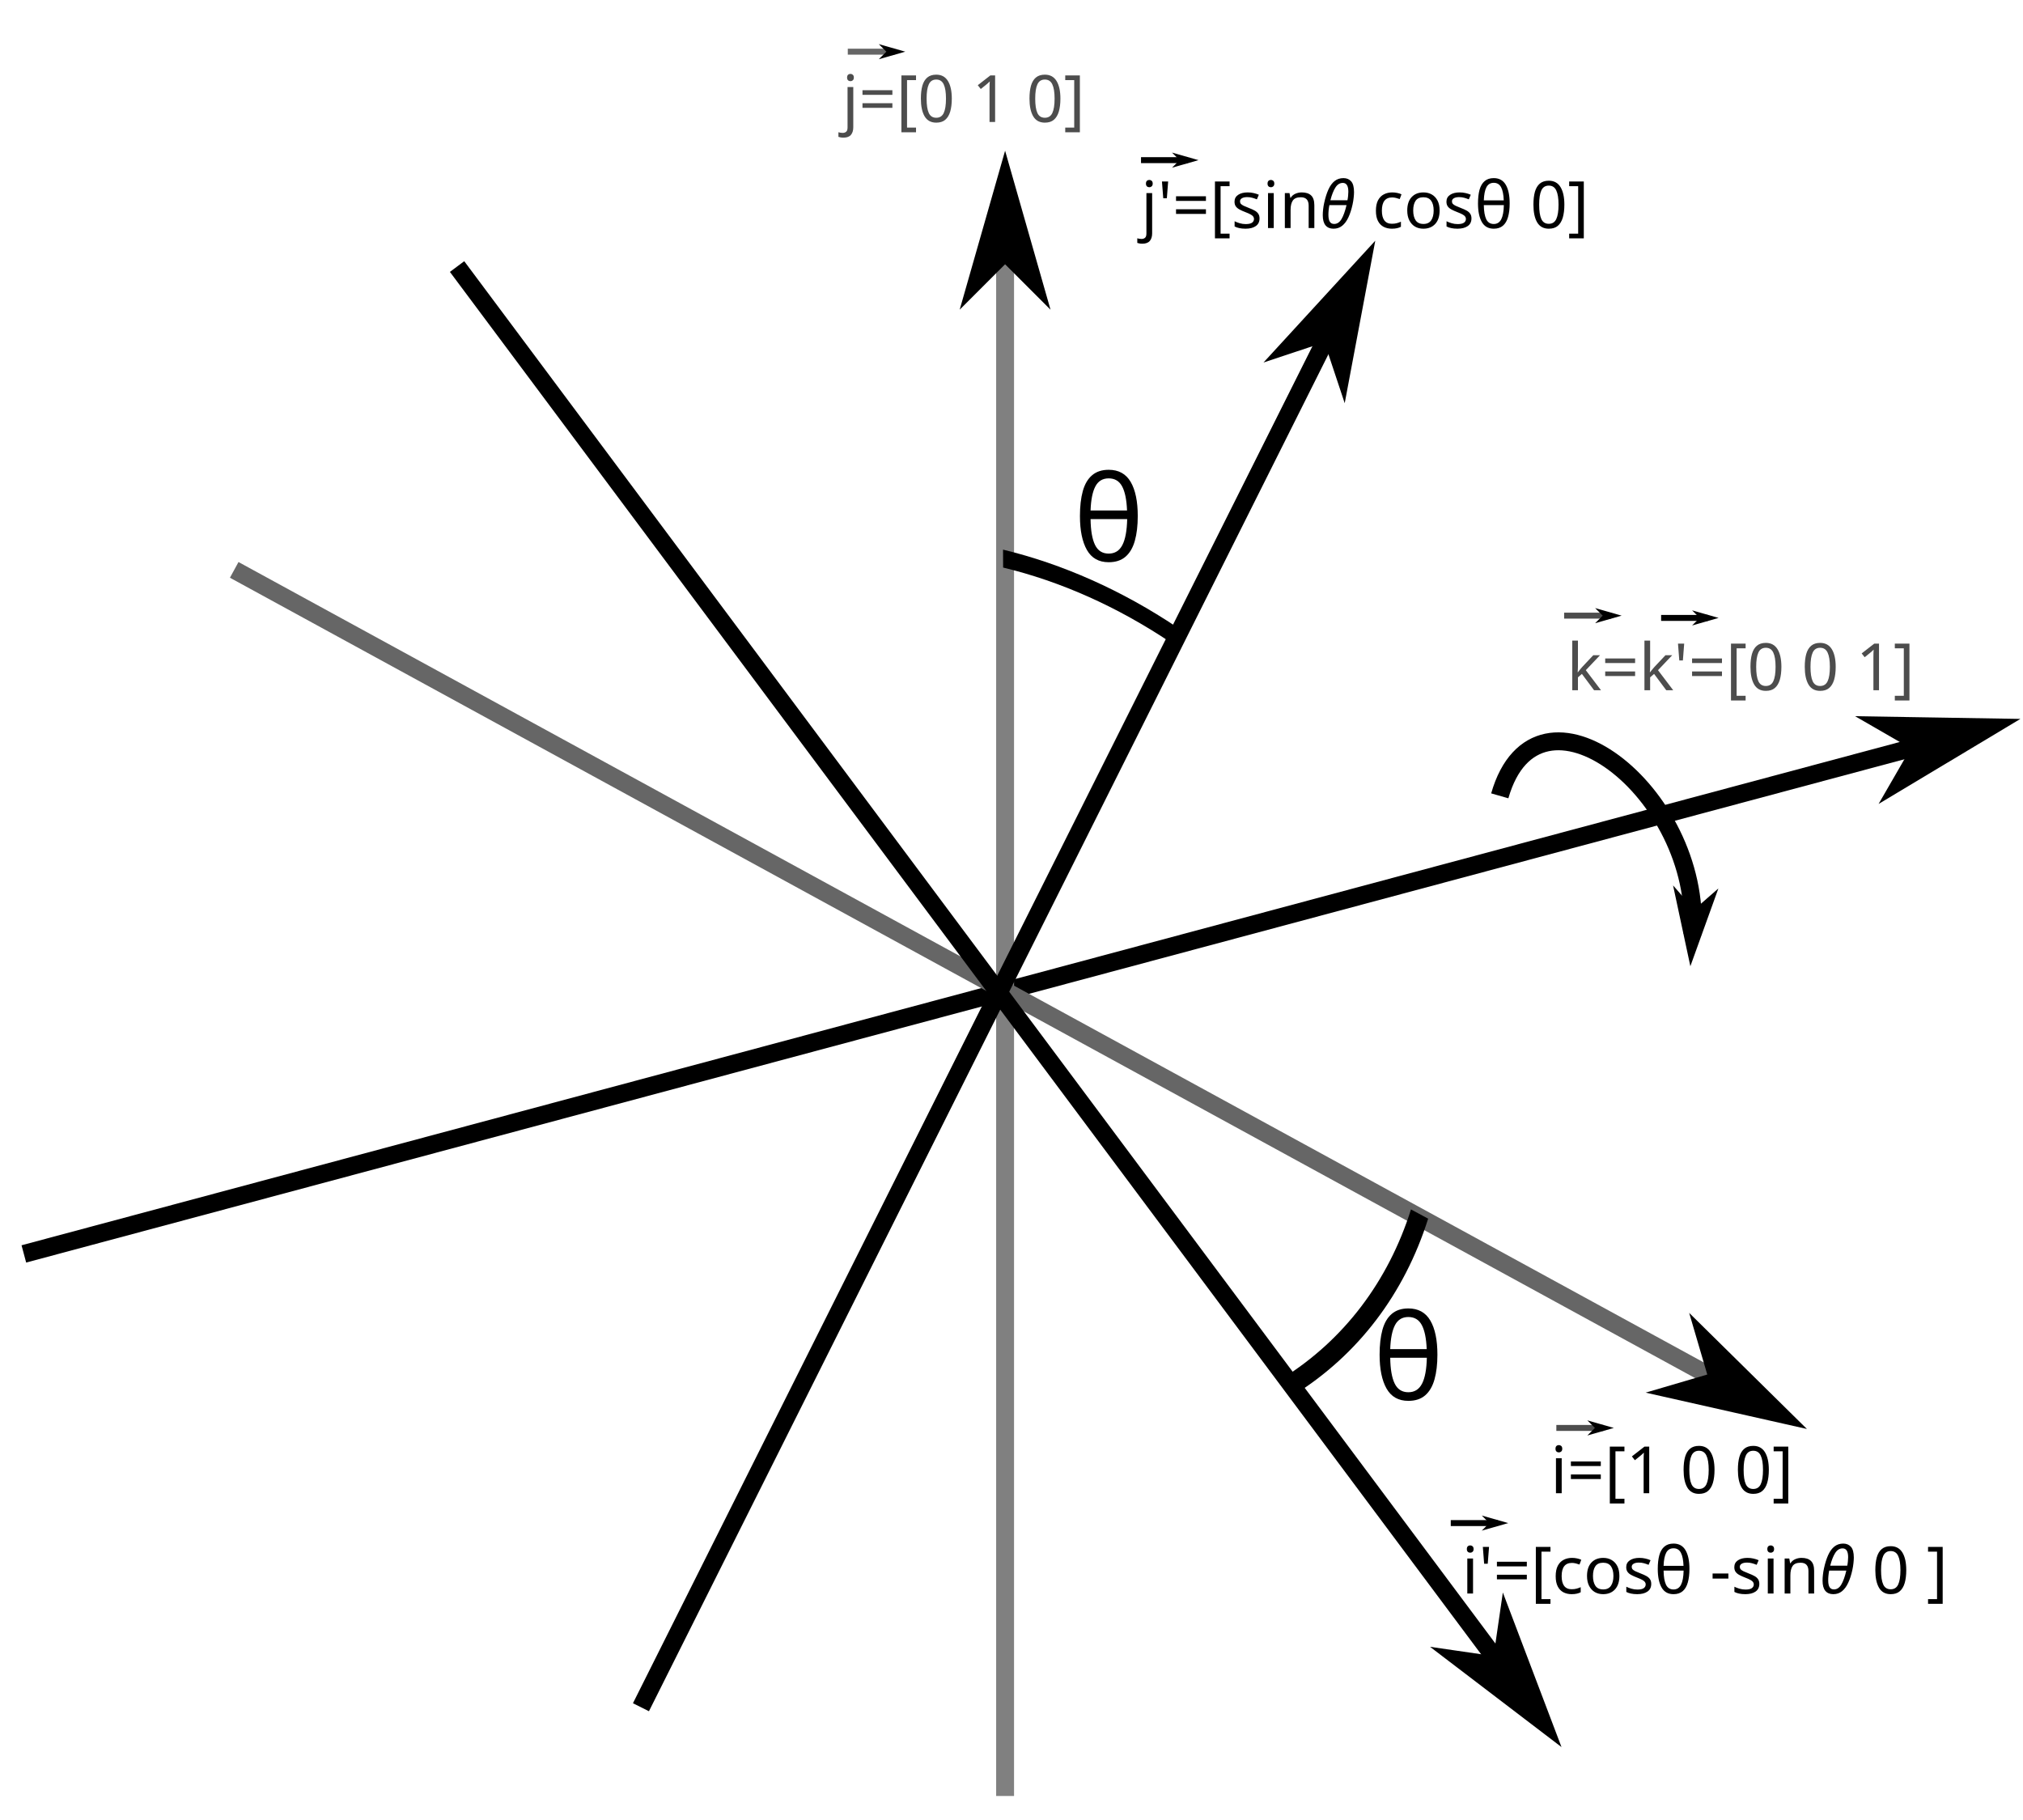
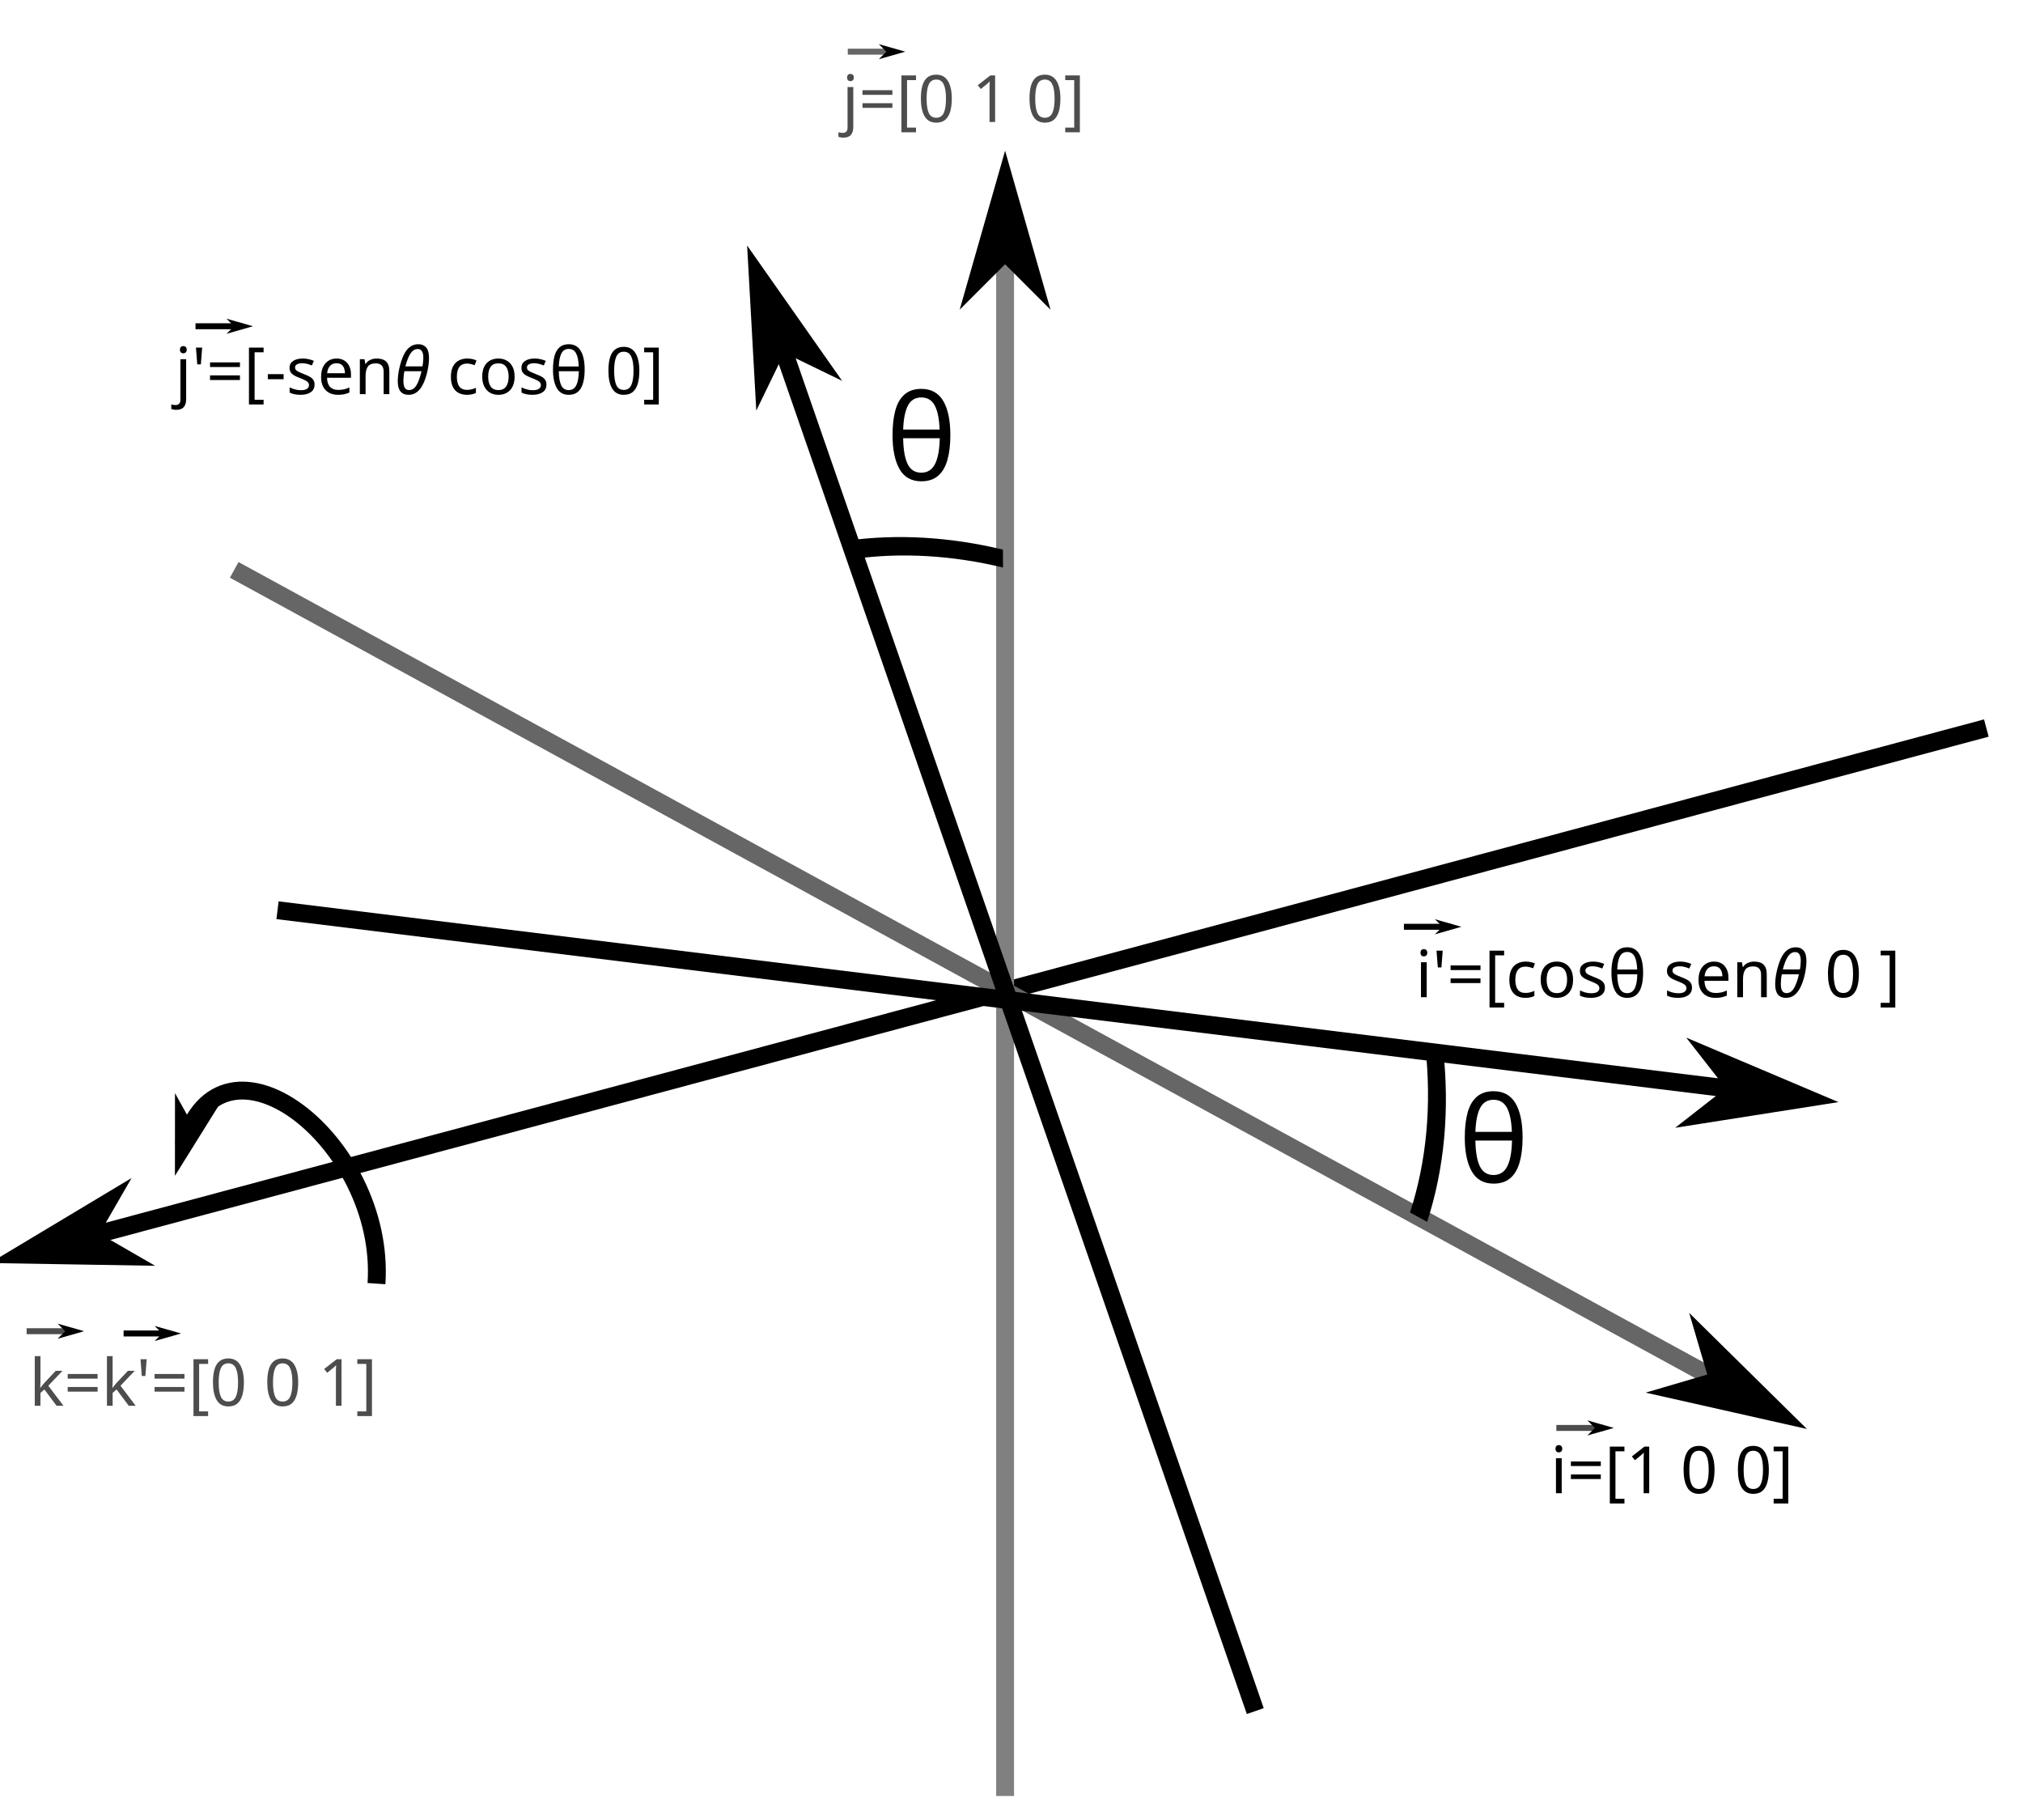
<svg xmlns="http://www.w3.org/2000/svg" width="678.558" height="610.375" id="svg2" version="1.1">
  <defs id="defs4">
    <marker orient="auto" refY="0" refX="0" id="Arrow1Mstart" style="overflow:visible">
      <path id="path3769" d="M 0,0 5,-5 -12.5,0 5,5 0,0 z" style="fill-rule:evenodd;stroke:#000000;stroke-width:1pt" transform="matrix(0.4,0,0,0.4,4,0)" />
    </marker>
    <marker orient="auto" refY="0" refX="0" id="Arrow1Mend" style="overflow:visible">
      <path id="path3772" d="M 0,0 5,-5 -12.5,0 5,5 0,0 z" style="fill-rule:evenodd;stroke:#000000;stroke-width:1pt" transform="matrix(-0.4,0,0,-0.4,-4,0)" />
    </marker>
    <marker orient="auto" refY="0" refX="0" id="Arrow1Send" style="overflow:visible">
      <path id="path3778" d="M 0,0 5,-5 -12.5,0 5,5 0,0 z" style="fill-rule:evenodd;stroke:#000000;stroke-width:1pt" transform="matrix(-0.2,0,0,-0.2,-1.2,0)" />
    </marker>
    <marker orient="auto" refY="0" refX="0" id="Arrow1Sstart" style="overflow:visible">
      <path id="path3775" d="M 0,0 5,-5 -12.5,0 5,5 0,0 z" style="fill-rule:evenodd;stroke:#000000;stroke-width:1pt" transform="matrix(0.2,0,0,0.2,1.2,0)" />
    </marker>
  </defs>
  <g id="layer1" transform="translate(-74.64218,-170.8834)">
-     <path style="fill:none;stroke:#000000;stroke-width:6;stroke-linecap:butt;stroke-linejoin:miter;stroke-miterlimit:4;stroke-opacity:1;stroke-dasharray:none;marker-end:url(#Arrow1Mend)" d="M 82.642,591.449 740.905,415.068" id="path2985" />
+     <path style="fill:none;stroke:#000000;stroke-width:6;stroke-linecap:butt;stroke-linejoin:miter;stroke-miterlimit:4;stroke-opacity:1;stroke-dasharray:none;marker-end:none;marker-start:url(#Arrow1Mstart)" d="M 82.642,591.449 740.905,415.068" id="path2985" />
    <path style="fill:none;stroke:#808080;stroke-width:6;stroke-linecap:butt;stroke-linejoin:miter;stroke-miterlimit:4;stroke-opacity:1;stroke-dasharray:none;marker-start:none;marker-end:url(#Arrow1Mend)" d="m 411.774,773.259 0,-540" id="path2987" />
    <path style="fill:#666666;stroke:#666666;stroke-width:6;stroke-linecap:butt;stroke-linejoin:miter;stroke-miterlimit:4;stroke-opacity:1;stroke-dasharray:none;marker-start:none;marker-end:url(#Arrow1Mend)" d="M 153.202,362.022 670.345,644.495" id="path2989" />
-     <text xml:space="preserve" style="font-size:40px;font-style:normal;font-weight:normal;line-height:125%;letter-spacing:0px;word-spacing:0px;fill:#000000;fill-opacity:1;stroke:none;font-family:Sans" x="535.188" y="640.327" id="text5521">
-       <tspan id="tspan5525" x="535.188" y="640.327">θ</tspan>
+     <text xml:space="preserve" style="font-size:40px;font-style:normal;font-weight:normal;line-height:125%;letter-spacing:0px;word-spacing:0px;fill:#000000;fill-opacity:1;stroke:none;font-family:Sans" x="563.759" y="567.47" id="text5521">
+       <tspan id="tspan5525" x="563.759" y="567.47">θ</tspan>
    </text>
-     <text id="text5527" y="359.046" x="434.674" style="font-size:40px;font-style:normal;font-weight:normal;line-height:125%;letter-spacing:0px;word-spacing:0px;fill:#000000;fill-opacity:1;stroke:none;font-family:Sans" xml:space="preserve">
-       <tspan y="359.046" x="434.674" id="tspan5529">θ</tspan>
+     <text id="text5527" y="331.903" x="371.817" style="font-size:40px;font-style:normal;font-weight:normal;line-height:125%;letter-spacing:0px;word-spacing:0px;fill:#000000;fill-opacity:1;stroke:none;font-family:Sans" xml:space="preserve">
+       <tspan y="331.903" x="371.817" id="tspan5529">θ</tspan>
    </text>
    <text xml:space="preserve" style="font-size:21.893px;font-style:normal;font-weight:normal;text-align:center;line-height:125%;letter-spacing:0px;word-spacing:0px;text-anchor:middle;fill:#000000;fill-opacity:1;stroke:none;font-family:Sans" x="649.682" y="671.709" id="text6497">
      <tspan x="649.682" y="671.709" id="tspan6501">i=[1 0 0]</tspan>
    </text>
-     <text id="text6503" y="402.384" x="672.74" style="font-size:21.893px;font-style:normal;font-weight:normal;text-align:center;line-height:125%;letter-spacing:0px;word-spacing:0px;text-anchor:middle;fill:#4d4d4d;fill-opacity:1;stroke:none;font-family:Sans" xml:space="preserve">
-       <tspan id="tspan6507" y="402.384" x="672.74">k=k'=[0 0 1]</tspan>
+     <text id="text6503" y="642.384" x="157.026" style="font-size:21.893px;font-style:normal;font-weight:normal;text-align:center;line-height:125%;letter-spacing:0px;word-spacing:0px;text-anchor:middle;fill:#4d4d4d;fill-opacity:1;stroke:none;font-family:Sans" xml:space="preserve">
+       <tspan id="tspan6507" y="642.384" x="157.026">k=k'=[0 0 1]</tspan>
    </text>
    <text id="text6519" y="211.8" x="412.064" style="font-size:21.893px;font-style:normal;font-weight:normal;text-align:center;line-height:125%;letter-spacing:0px;word-spacing:0px;text-anchor:middle;fill:#4d4d4d;fill-opacity:1;stroke:none;font-family:Sans" xml:space="preserve">
      <tspan id="tspan6521" y="211.8" x="412.064">j=[0 1 0]</tspan>
    </text>
-     <text xml:space="preserve" style="font-size:21.893px;font-style:normal;font-weight:normal;text-align:center;line-height:125%;letter-spacing:0px;word-spacing:0px;text-anchor:middle;fill:#000000;fill-opacity:1;stroke:none;font-family:Sans" x="660.71" y="705.351" id="text6527">
-       <tspan x="660.71" y="705.351" id="tspan6529">i'=[cosθ -sin<tspan style="font-style:italic" id="tspan7136">θ</tspan> 0 ]</tspan>
+     <text xml:space="preserve" style="font-size:21.893px;font-style:normal;font-weight:normal;text-align:center;line-height:125%;letter-spacing:0px;word-spacing:0px;text-anchor:middle;fill:#000000;fill-opacity:1;stroke:none;font-family:Sans" x="644.995" y="505.351" id="text6527">
+       <tspan x="644.995" y="505.351" id="tspan6529">i'=[cosθ sen<tspan style="font-style:italic" id="tspan7136">θ</tspan> 0 ]</tspan>
    </text>
    <path id="path6721" d="m 359.009,188.215 15.714,0" style="fill:#666666;stroke:#666666;stroke-width:2;stroke-linecap:butt;stroke-linejoin:miter;stroke-miterlimit:4;stroke-opacity:1;stroke-dasharray:none;marker-end:url(#Arrow1Send)" />
-     <path id="path6723" d="m 561.26,681.728 15.714,0" style="fill:none;stroke:#000000;stroke-width:2;stroke-linecap:butt;stroke-linejoin:miter;stroke-miterlimit:4;stroke-opacity:1;stroke-dasharray:none;marker-end:url(#Arrow1Send)" />
-     <path style="fill:#4d4d4d;stroke:#4d4d4d;stroke-width:2;stroke-linecap:butt;stroke-linejoin:miter;stroke-miterlimit:4;stroke-opacity:1;stroke-dasharray:none;marker-end:url(#Arrow1Send)" d="m 599.288,377.37 15.714,0" id="path6727" />
+     <path id="path6723" d="m 545.545,481.728 15.714,0" style="fill:none;stroke:#000000;stroke-width:2;stroke-linecap:butt;stroke-linejoin:miter;stroke-miterlimit:4;stroke-opacity:1;stroke-dasharray:none;marker-end:url(#Arrow1Send)" />
+     <path style="fill:#4d4d4d;stroke:#4d4d4d;stroke-width:2;stroke-linecap:butt;stroke-linejoin:miter;stroke-miterlimit:4;stroke-opacity:1;stroke-dasharray:none;marker-end:url(#Arrow1Send)" d="m 83.574,617.37 15.714,0" id="path6727" />
    <path id="path6729" d="m 596.674,649.814 15.714,0" style="fill:#4d4d4d;stroke:#4d4d4d;stroke-width:2;stroke-linecap:butt;stroke-linejoin:miter;stroke-miterlimit:4;stroke-opacity:1;stroke-dasharray:none;marker-end:url(#Arrow1Send)" />
-     <path style="fill:none;stroke:#000000;stroke-width:6;stroke-linecap:butt;stroke-linejoin:miter;stroke-miterlimit:4;stroke-opacity:1;stroke-dasharray:none;marker-end:url(#Arrow1Mend)" d="M 289.631,743.491 530.646,262.189" id="path7355" />
-     <path style="fill:none;stroke:#000000;stroke-width:6;stroke-miterlimit:4;stroke-dasharray:none;stroke-dashoffset:0" id="path7545" d="m 336.455,187.52 a 144.857,144.857 0 0 1 57.264,11.509" transform="matrix(1,0.2453688,8.404024e-8,1,74.64215,88.16185)" />
-     <path id="path7547" d="M 227.954,260.283 591.333,747.376" style="fill:none;stroke:#000000;stroke-width:6;stroke-linecap:butt;stroke-linejoin:miter;stroke-miterlimit:4;stroke-opacity:1;stroke-dasharray:none;marker-end:url(#Arrow1Mend)" />
-     <path transform="matrix(1,0.2453688,8.404024e-8,1,74.64215,88.16185)" d="m 476.152,373.079 a 144.857,144.857 0 0 1 -43.907,68.553" id="path7549" style="fill:none;stroke:#000000;stroke-width:6;stroke-miterlimit:4;stroke-dasharray:none;stroke-dashoffset:0" />
-     <text id="text7551" y="247.371" x="546.706" style="font-size:21.893px;font-style:normal;font-weight:normal;text-align:center;line-height:125%;letter-spacing:0px;word-spacing:0px;text-anchor:middle;fill:#000000;fill-opacity:1;stroke:none;font-family:Sans" xml:space="preserve">
-       <tspan id="tspan7553" y="247.371" x="546.706">j'=[sin<tspan id="tspan7555" style="font-style:italic">θ</tspan> cosθ 0]</tspan>
+     <path style="fill:none;stroke:#000000;stroke-width:6;stroke-linecap:butt;stroke-linejoin:miter;stroke-miterlimit:4;stroke-opacity:1;stroke-dasharray:none;marker-end:url(#Arrow1Mend)" d="M 495.69,744.785 329.116,264.395" id="path7355" />
+     <path style="fill:none;stroke:#000000;stroke-width:6;stroke-miterlimit:4;stroke-dasharray:none;stroke-dashoffset:0" id="path7545" d="m 285.434,197.057 a 144.857,144.857 0 0 1 50.982,-9.537" transform="matrix(1,0.2453688,8.404024e-8,1,74.64215,88.16185)" />
+     <path id="path7547" d="M 167.728,476.178 679.572,539.09" style="fill:none;stroke:#000000;stroke-width:6;stroke-linecap:butt;stroke-linejoin:miter;stroke-miterlimit:4;stroke-opacity:1;stroke-dasharray:none;marker-end:url(#Arrow1Mend)" />
+     <path transform="matrix(1,0.2453688,8.404024e-8,1,74.64215,88.16185)" d="m 481.062,316.019 a 144.857,144.857 0 0 1 -5.246,58.192" id="path7549" style="fill:none;stroke:#000000;stroke-width:6;stroke-miterlimit:4;stroke-dasharray:none;stroke-dashoffset:0" />
+     <text id="text7551" y="303.085" x="229.563" style="font-size:21.893px;font-style:normal;font-weight:normal;text-align:center;line-height:125%;letter-spacing:0px;word-spacing:0px;text-anchor:middle;fill:#000000;fill-opacity:1;stroke:none;font-family:Sans" xml:space="preserve">
+       <tspan id="tspan7553" y="303.085" x="229.563">j'=[-sen<tspan id="tspan7555" style="font-style:italic">θ</tspan> cosθ 0]</tspan>
    </text>
-     <path id="path7559" d="m 457.365,224.595 15.714,0" style="fill:none;stroke:#000000;stroke-width:2;stroke-linecap:butt;stroke-linejoin:miter;stroke-miterlimit:4;stroke-opacity:1;stroke-dasharray:none;marker-end:url(#Arrow1Send)" />
-     <path style="fill:none;stroke:#000000;stroke-width:6;stroke-linecap:butt;stroke-linejoin:miter;stroke-miterlimit:4;stroke-opacity:1;stroke-dasharray:none;marker-end:url(#Arrow1Send)" d="m 503.056,266.923 c 12.514,-43.671 67.891,-1.478 64.65,46.467" id="path7561" transform="translate(74.64218,170.8834)" />
-     <path style="fill:#000000;stroke:#000000;stroke-width:2;stroke-linecap:butt;stroke-linejoin:miter;stroke-miterlimit:4;stroke-opacity:1;stroke-dasharray:none;marker-end:url(#Arrow1Send)" d="m 631.817,378.133 15.714,0" id="path7140" />
+     <path id="path7559" d="m 140.222,280.309 15.714,0" style="fill:none;stroke:#000000;stroke-width:2;stroke-linecap:butt;stroke-linejoin:miter;stroke-miterlimit:4;stroke-opacity:1;stroke-dasharray:none;marker-end:url(#Arrow1Send)" />
+     <path style="fill:none;stroke:#000000;stroke-width:6;stroke-linecap:butt;stroke-linejoin:miter;stroke-miterlimit:4;stroke-opacity:1;stroke-dasharray:none;marker-start:url(#Arrow1Sstart);marker-end:none" d="m 136.27,554.95 c 12.514,-43.671 67.891,-1.478 64.65,46.467" id="path7561" />
+     <path style="fill:#000000;stroke:#000000;stroke-width:2;stroke-linecap:butt;stroke-linejoin:miter;stroke-miterlimit:4;stroke-opacity:1;stroke-dasharray:none;marker-end:url(#Arrow1Send)" d="m 116.102,618.133 15.714,0" id="path7140" />
  </g>
</svg>
